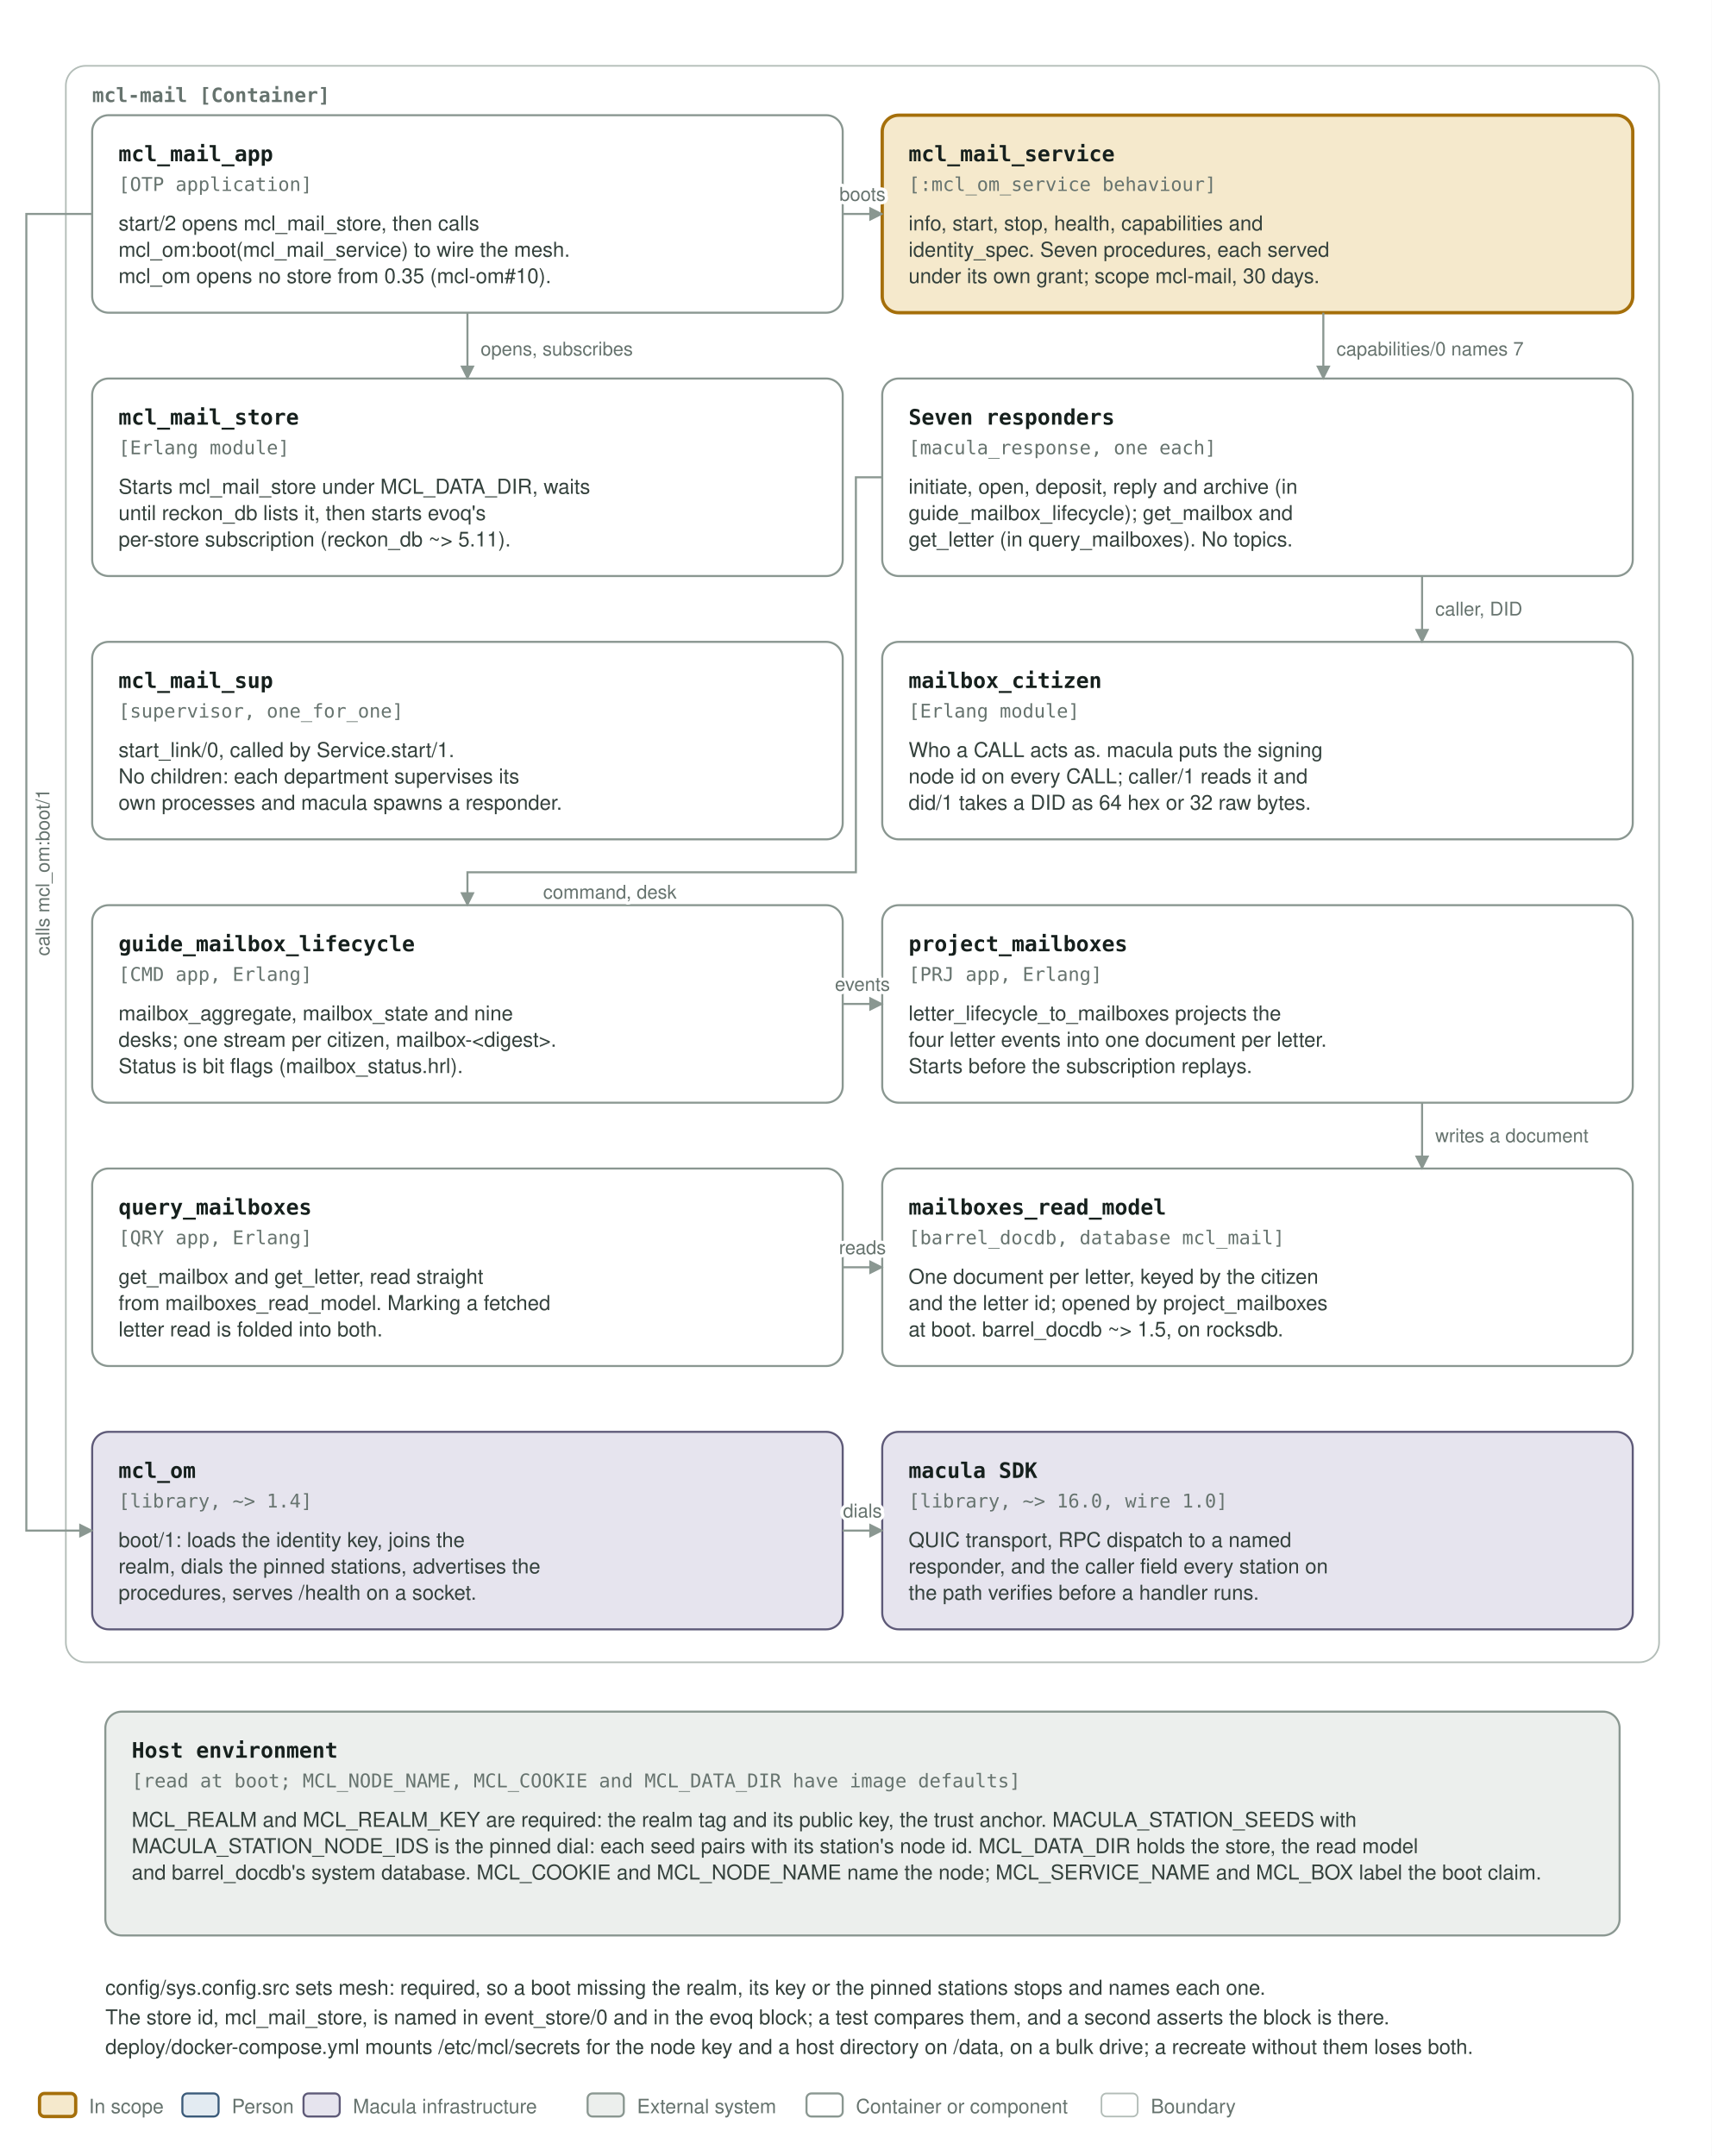
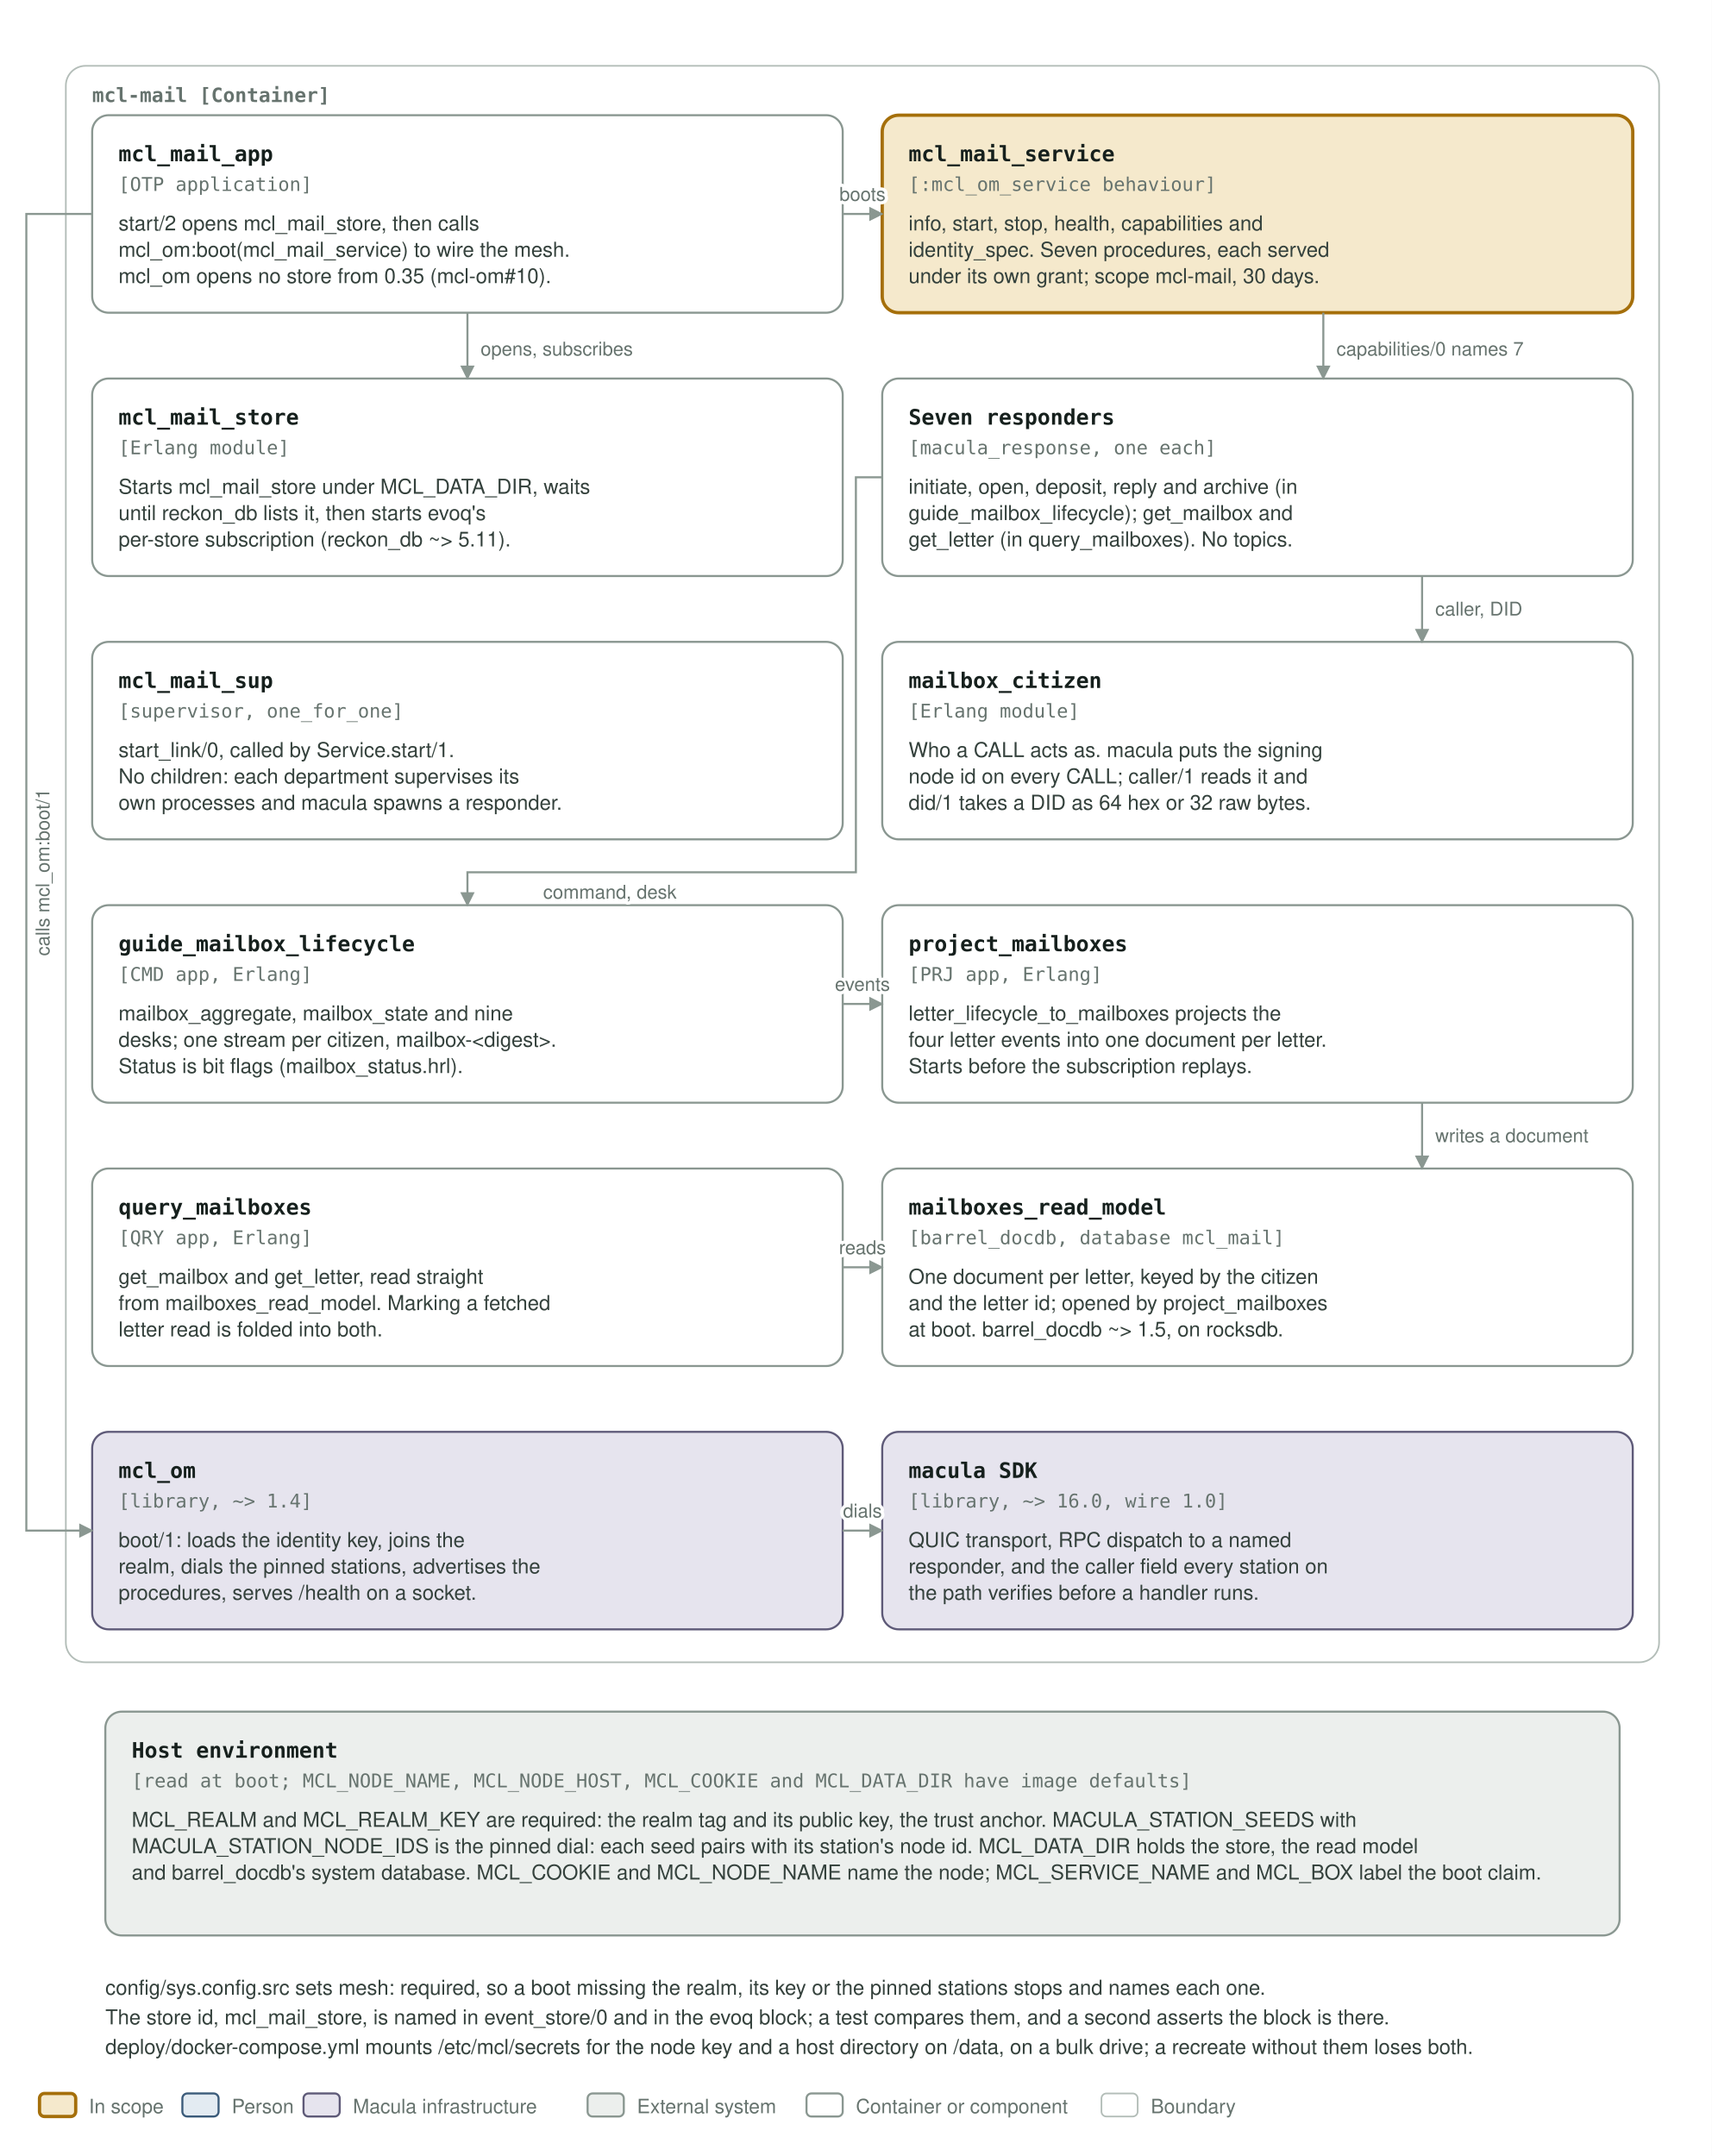
<svg xmlns="http://www.w3.org/2000/svg" viewBox="0 0 1040 1310" role="img" aria-label="mcl-mail components">
  <style>
.t-name { font-family: "Atkinson Hyperlegible", "Segoe UI", system-ui, -apple-system, Helvetica, Arial, sans-serif; font-size: 15px; font-weight: 700; }
.t-desc { font-family: "Atkinson Hyperlegible", "Segoe UI", system-ui, -apple-system, Helvetica, Arial, sans-serif; font-size: 12.5px; }
.t-rel { font-family: "Atkinson Hyperlegible", "Segoe UI", system-ui, -apple-system, Helvetica, Arial, sans-serif; font-size: 11.5px; paint-order: stroke; stroke-width: 4px; stroke-linejoin: round; }
.t-code { font-family: "JetBrains Mono", ui-monospace, Menlo, Consolas, monospace; font-size: 13px; font-weight: 600; }
.t-type { font-family: "JetBrains Mono", ui-monospace, Menlo, Consolas, monospace; font-size: 11.5px; }
.t-bound { font-family: "JetBrains Mono", ui-monospace, Menlo, Consolas, monospace; font-size: 12px; font-weight: 600; }
.t-leg { font-family: "Atkinson Hyperlegible", "Segoe UI", system-ui, -apple-system, Helvetica, Arial, sans-serif; font-size: 12px; }
.edge { fill: none; stroke-width: 1.25; }
.edge-later { fill: none; stroke-width: 1.25; stroke-dasharray: 5 4; }
.bg { fill: #FFFFFF; }
.b-sys { fill: #F5E9CC; stroke: #A56F0A; stroke-width: 2; }
.b-per { fill: #E3EBF2; stroke: #3B5B7A; stroke-width: 1.25; }
.b-mac { fill: #E6E4EE; stroke: #5E5A78; stroke-width: 1.25; }
.b-ext { fill: #ECEFED; stroke: #8A9791; stroke-width: 1.25; }
.b-cmp { fill: #FFFFFF; stroke: #8A9791; stroke-width: 1.25; }
.b-later { fill: none; stroke: #8A9791; stroke-width: 1.25; stroke-dasharray: 5 4; }
.bound { fill: none; stroke: #B3BDB8; stroke-width: 1; }
.head { fill: #3B5B7A; }
.t-name, .t-code { fill: #16201D; }
.t-type, .t-bound, .t-leg { fill: #66736E; }
.t-desc { fill: #34413C; }
.t-rel { fill: #66736E; stroke: #FFFFFF; }
.edge, .edge-later { stroke: #8A9791; }
.arrowhead { fill: #8A9791; }
@media (prefers-color-scheme: dark) {
.bg { fill: #171F1C; }
.b-sys { fill: #3A2E13; stroke: #E3AA3C; }
.b-per { fill: #1D2A36; stroke: #8EB4D8; }
.b-mac { fill: #26243A; stroke: #A9A4C8; }
.b-ext { fill: #1C2421; stroke: #7D8B85; }
.b-cmp { fill: #171F1C; stroke: #7D8B85; }
.b-later { stroke: #7D8B85; }
.bound { stroke: #4A5752; }
.head { fill: #8EB4D8; }
.t-name, .t-code { fill: #E6ECE9; }
.t-type, .t-bound, .t-leg { fill: #93A09A; }
.t-desc { fill: #C3CDC8; }
.t-rel { fill: #93A09A; stroke: #171F1C; }
.edge, .edge-later { stroke: #7D8B85; }
.arrowhead { fill: #7D8B85; }
}
</style>
  <defs>
    <marker id="a" viewBox="0 0 10 10" refX="9" refY="5" markerWidth="7" markerHeight="7" orient="auto-start-reverse">
      <path class="arrowhead" d="M0 0L10 5L0 10z" />
    </marker>
  </defs>
  <rect class="bg" x="0" y="0" width="1040" height="1310" />
  <rect class="bound" x="40" y="40" width="968" height="970" rx="12" />
  <text class="t-bound" x="56" y="62">mcl-mail [Container]</text>
  <rect class="b-cmp" x="56" y="70" width="456" height="120" rx="10" />
  <text class="t-code" x="72" y="98">mcl_mail_app</text>
  <text class="t-type" x="72" y="116">[OTP application]</text>
  <text class="t-desc" x="72" y="140">start/2 opens mcl_mail_store, then calls</text>
  <text class="t-desc" x="72" y="156">mcl_om:boot(mcl_mail_service) to wire the mesh.</text>
  <text class="t-desc" x="72" y="172">mcl_om opens no store from 0.35 (mcl-om#10).</text>
  <rect class="b-sys" x="536" y="70" width="456" height="120" rx="10" />
  <text class="t-code" x="552" y="98">mcl_mail_service</text>
  <text class="t-type" x="552" y="116">[:mcl_om_service behaviour]</text>
  <text class="t-desc" x="552" y="140">info, start, stop, health, capabilities and</text>
  <text class="t-desc" x="552" y="156">identity_spec. Seven procedures, each served</text>
  <text class="t-desc" x="552" y="172">under its own grant; scope mcl-mail, 30 days.</text>
  <rect class="b-cmp" x="56" y="230" width="456" height="120" rx="10" />
  <text class="t-code" x="72" y="258">mcl_mail_store</text>
  <text class="t-type" x="72" y="276">[Erlang module]</text>
  <text class="t-desc" x="72" y="300">Starts mcl_mail_store under MCL_DATA_DIR, waits</text>
  <text class="t-desc" x="72" y="316">until reckon_db lists it, then starts evoq's</text>
  <text class="t-desc" x="72" y="332">per-store subscription (reckon_db ~&gt; 5.11).</text>
  <rect class="b-cmp" x="536" y="230" width="456" height="120" rx="10" />
  <text class="t-code" x="552" y="258">Seven responders</text>
  <text class="t-type" x="552" y="276">[macula_response, one each]</text>
  <text class="t-desc" x="552" y="300">initiate, open, deposit, reply and archive (in</text>
  <text class="t-desc" x="552" y="316">guide_mailbox_lifecycle); get_mailbox and</text>
  <text class="t-desc" x="552" y="332">get_letter (in query_mailboxes). No topics.</text>
  <rect class="b-cmp" x="56" y="390" width="456" height="120" rx="10" />
  <text class="t-code" x="72" y="418">mcl_mail_sup</text>
  <text class="t-type" x="72" y="436">[supervisor, one_for_one]</text>
  <text class="t-desc" x="72" y="460">start_link/0, called by Service.start/1.</text>
  <text class="t-desc" x="72" y="476">No children: each department supervises its</text>
  <text class="t-desc" x="72" y="492">own processes and macula spawns a responder.</text>
  <rect class="b-cmp" x="536" y="390" width="456" height="120" rx="10" />
  <text class="t-code" x="552" y="418">mailbox_citizen</text>
  <text class="t-type" x="552" y="436">[Erlang module]</text>
  <text class="t-desc" x="552" y="460">Who a CALL acts as. macula puts the signing</text>
  <text class="t-desc" x="552" y="476">node id on every CALL; caller/1 reads it and</text>
  <text class="t-desc" x="552" y="492">did/1 takes a DID as 64 hex or 32 raw bytes.</text>
  <rect class="b-cmp" x="56" y="550" width="456" height="120" rx="10" />
  <text class="t-code" x="72" y="578">guide_mailbox_lifecycle</text>
  <text class="t-type" x="72" y="596">[CMD app, Erlang]</text>
  <text class="t-desc" x="72" y="620">mailbox_aggregate, mailbox_state and nine</text>
  <text class="t-desc" x="72" y="636">desks; one stream per citizen, mailbox-&lt;digest&gt;.</text>
  <text class="t-desc" x="72" y="652">Status is bit flags (mailbox_status.hrl).</text>
  <rect class="b-cmp" x="536" y="550" width="456" height="120" rx="10" />
  <text class="t-code" x="552" y="578">project_mailboxes</text>
  <text class="t-type" x="552" y="596">[PRJ app, Erlang]</text>
  <text class="t-desc" x="552" y="620">letter_lifecycle_to_mailboxes projects the</text>
  <text class="t-desc" x="552" y="636">four letter events into one document per letter.</text>
  <text class="t-desc" x="552" y="652">Starts before the subscription replays.</text>
  <rect class="b-cmp" x="56" y="710" width="456" height="120" rx="10" />
  <text class="t-code" x="72" y="738">query_mailboxes</text>
  <text class="t-type" x="72" y="756">[QRY app, Erlang]</text>
  <text class="t-desc" x="72" y="780">get_mailbox and get_letter, read straight</text>
  <text class="t-desc" x="72" y="796">from mailboxes_read_model. Marking a fetched</text>
  <text class="t-desc" x="72" y="812">letter read is folded into both.</text>
  <rect class="b-cmp" x="536" y="710" width="456" height="120" rx="10" />
  <text class="t-code" x="552" y="738">mailboxes_read_model</text>
  <text class="t-type" x="552" y="756">[barrel_docdb, database mcl_mail]</text>
  <text class="t-desc" x="552" y="780">One document per letter, keyed by the citizen</text>
  <text class="t-desc" x="552" y="796">and the letter id; opened by project_mailboxes</text>
  <text class="t-desc" x="552" y="812">at boot. barrel_docdb ~&gt; 1.5, on rocksdb.</text>
  <rect class="b-mac" x="56" y="870" width="456" height="120" rx="10" />
  <text class="t-code" x="72" y="898">mcl_om</text>
  <text class="t-type" x="72" y="916">[library, ~&gt; 1.4]</text>
  <text class="t-desc" x="72" y="940">boot/1: loads the identity key, joins the</text>
  <text class="t-desc" x="72" y="956">realm, dials the pinned stations, advertises the</text>
  <text class="t-desc" x="72" y="972">procedures, serves /health on a socket.</text>
  <rect class="b-mac" x="536" y="870" width="456" height="120" rx="10" />
  <text class="t-code" x="552" y="898">macula SDK</text>
  <text class="t-type" x="552" y="916">[library, ~&gt; 16.0, wire 1.0]</text>
  <text class="t-desc" x="552" y="940">QUIC transport, RPC dispatch to a named</text>
  <text class="t-desc" x="552" y="956">responder, and the caller field every station on</text>
  <text class="t-desc" x="552" y="972">the path verifies before a handler runs.</text>
  <path class="edge" d="M56 130H16V930H56" marker-end="url(#a)" />
  <text class="t-rel" x="30" y="530" text-anchor="middle" transform="rotate(-90 30 530)">calls mcl_om:boot/1</text>
  <path class="edge" d="M512 130H536" marker-end="url(#a)" />
  <text class="t-rel" x="524" y="122" text-anchor="middle">boots</text>
  <path class="edge" d="M284 190V230" marker-end="url(#a)" />
  <text class="t-rel" x="292" y="216">opens, subscribes</text>
  <path class="edge" d="M804 190V230" marker-end="url(#a)" />
  <text class="t-rel" x="812" y="216">capabilities/0 names 7</text>
  <path class="edge" d="M864 350V390" marker-end="url(#a)" />
  <text class="t-rel" x="872" y="374">caller, DID</text>
  <path class="edge" d="M536 290H520V530H284V550" marker-end="url(#a)" />
  <text class="t-rel" x="330" y="546">command, desk</text>
  <path class="edge" d="M512 610H536" marker-end="url(#a)" />
  <text class="t-rel" x="524" y="602" text-anchor="middle">events</text>
  <path class="edge" d="M864 670V710" marker-end="url(#a)" />
  <text class="t-rel" x="872" y="694">writes a document</text>
  <path class="edge" d="M512 770H536" marker-end="url(#a)" />
  <text class="t-rel" x="524" y="762" text-anchor="middle">reads</text>
  <path class="edge" d="M512 930H536" marker-end="url(#a)" />
  <text class="t-rel" x="524" y="922" text-anchor="middle">dials</text>
  <rect class="b-ext" x="64" y="1040" width="920" height="136" rx="10" />
  <text class="t-code" x="80" y="1068">Host environment</text>
-   <text class="t-type" x="80" y="1086">[read at boot; MCL_NODE_NAME, MCL_COOKIE and MCL_DATA_DIR have image defaults]</text>
+   <text class="t-type" x="80" y="1086">[read at boot; MCL_NODE_NAME, MCL_NODE_HOST, MCL_COOKIE and MCL_DATA_DIR have image defaults]</text>
  <text class="t-desc" x="80" y="1110">MCL_REALM and MCL_REALM_KEY are required: the realm tag and its public key, the trust anchor. MACULA_STATION_SEEDS with</text>
  <text class="t-desc" x="80" y="1126">MACULA_STATION_NODE_IDS is the pinned dial: each seed pairs with its station's node id. MCL_DATA_DIR holds the store, the read model</text>
  <text class="t-desc" x="80" y="1142">and barrel_docdb's system database. MCL_COOKIE and MCL_NODE_NAME name the node; MCL_SERVICE_NAME and MCL_BOX label the boot claim.</text>
  <text class="t-desc" x="64" y="1212">config/sys.config.src sets mesh: required, so a boot missing the realm, its key or the pinned stations stops and names each one.</text>
  <text class="t-desc" x="64" y="1230">The store id, mcl_mail_store, is named in event_store/0 and in the evoq block; a test compares them, and a second asserts the block is there.</text>
  <text class="t-desc" x="64" y="1248">deploy/docker-compose.yml mounts /etc/mcl/secrets for the node key and a host directory on /data, on a bulk drive; a recreate without them loses both.</text>
  <rect class="b-sys" x="24" y="1272" width="22" height="14" rx="3" />
  <text class="t-leg" x="54" y="1284">In scope</text>
  <rect class="b-per" x="110.8" y="1272" width="22" height="14" rx="3" />
  <text class="t-leg" x="140.8" y="1284">Person</text>
  <rect class="b-mac" x="184.4" y="1272" width="22" height="14" rx="3" />
  <text class="t-leg" x="214.4" y="1284">Macula infrastructure</text>
  <rect class="b-ext" x="357.0" y="1272" width="22" height="14" rx="3" />
  <text class="t-leg" x="387.0" y="1284">External system</text>
  <rect class="b-cmp" x="490.0" y="1272" width="22" height="14" rx="3" />
  <text class="t-leg" x="520.0" y="1284">Container or component</text>
  <rect class="bound" x="669.2" y="1272" width="22" height="14" rx="3" />
  <text class="t-leg" x="699.2" y="1284">Boundary</text>
</svg>
